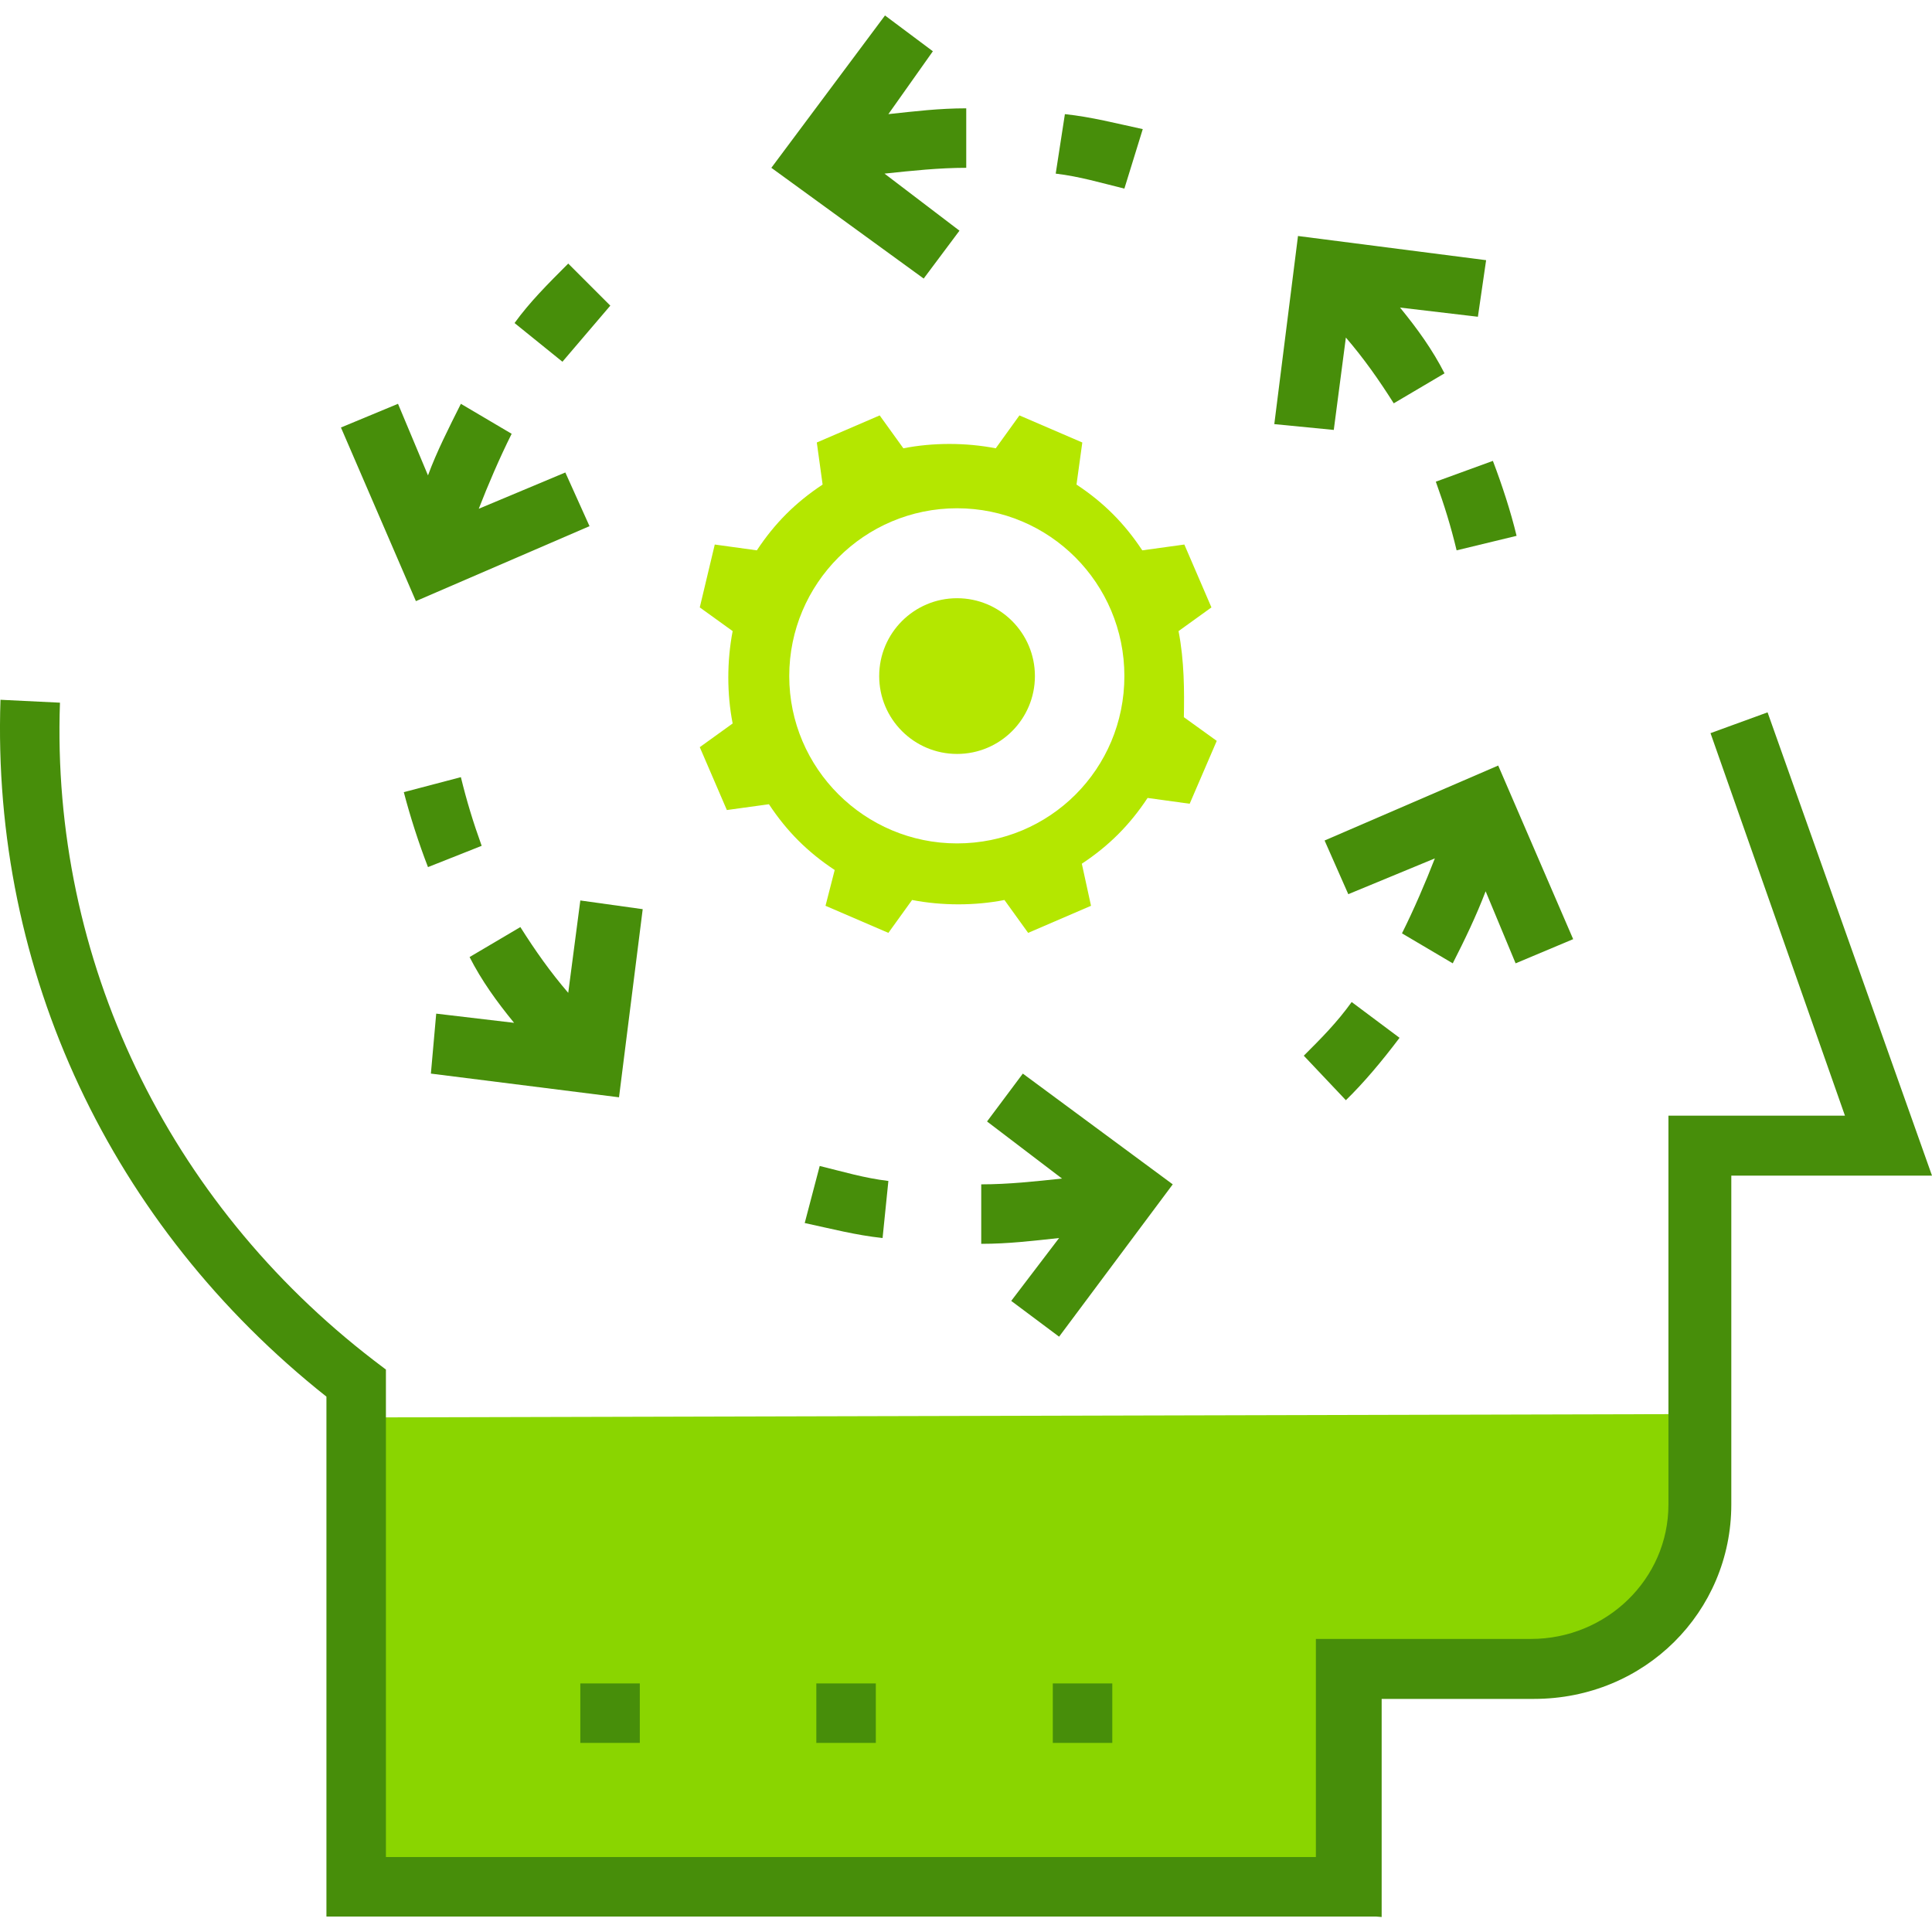
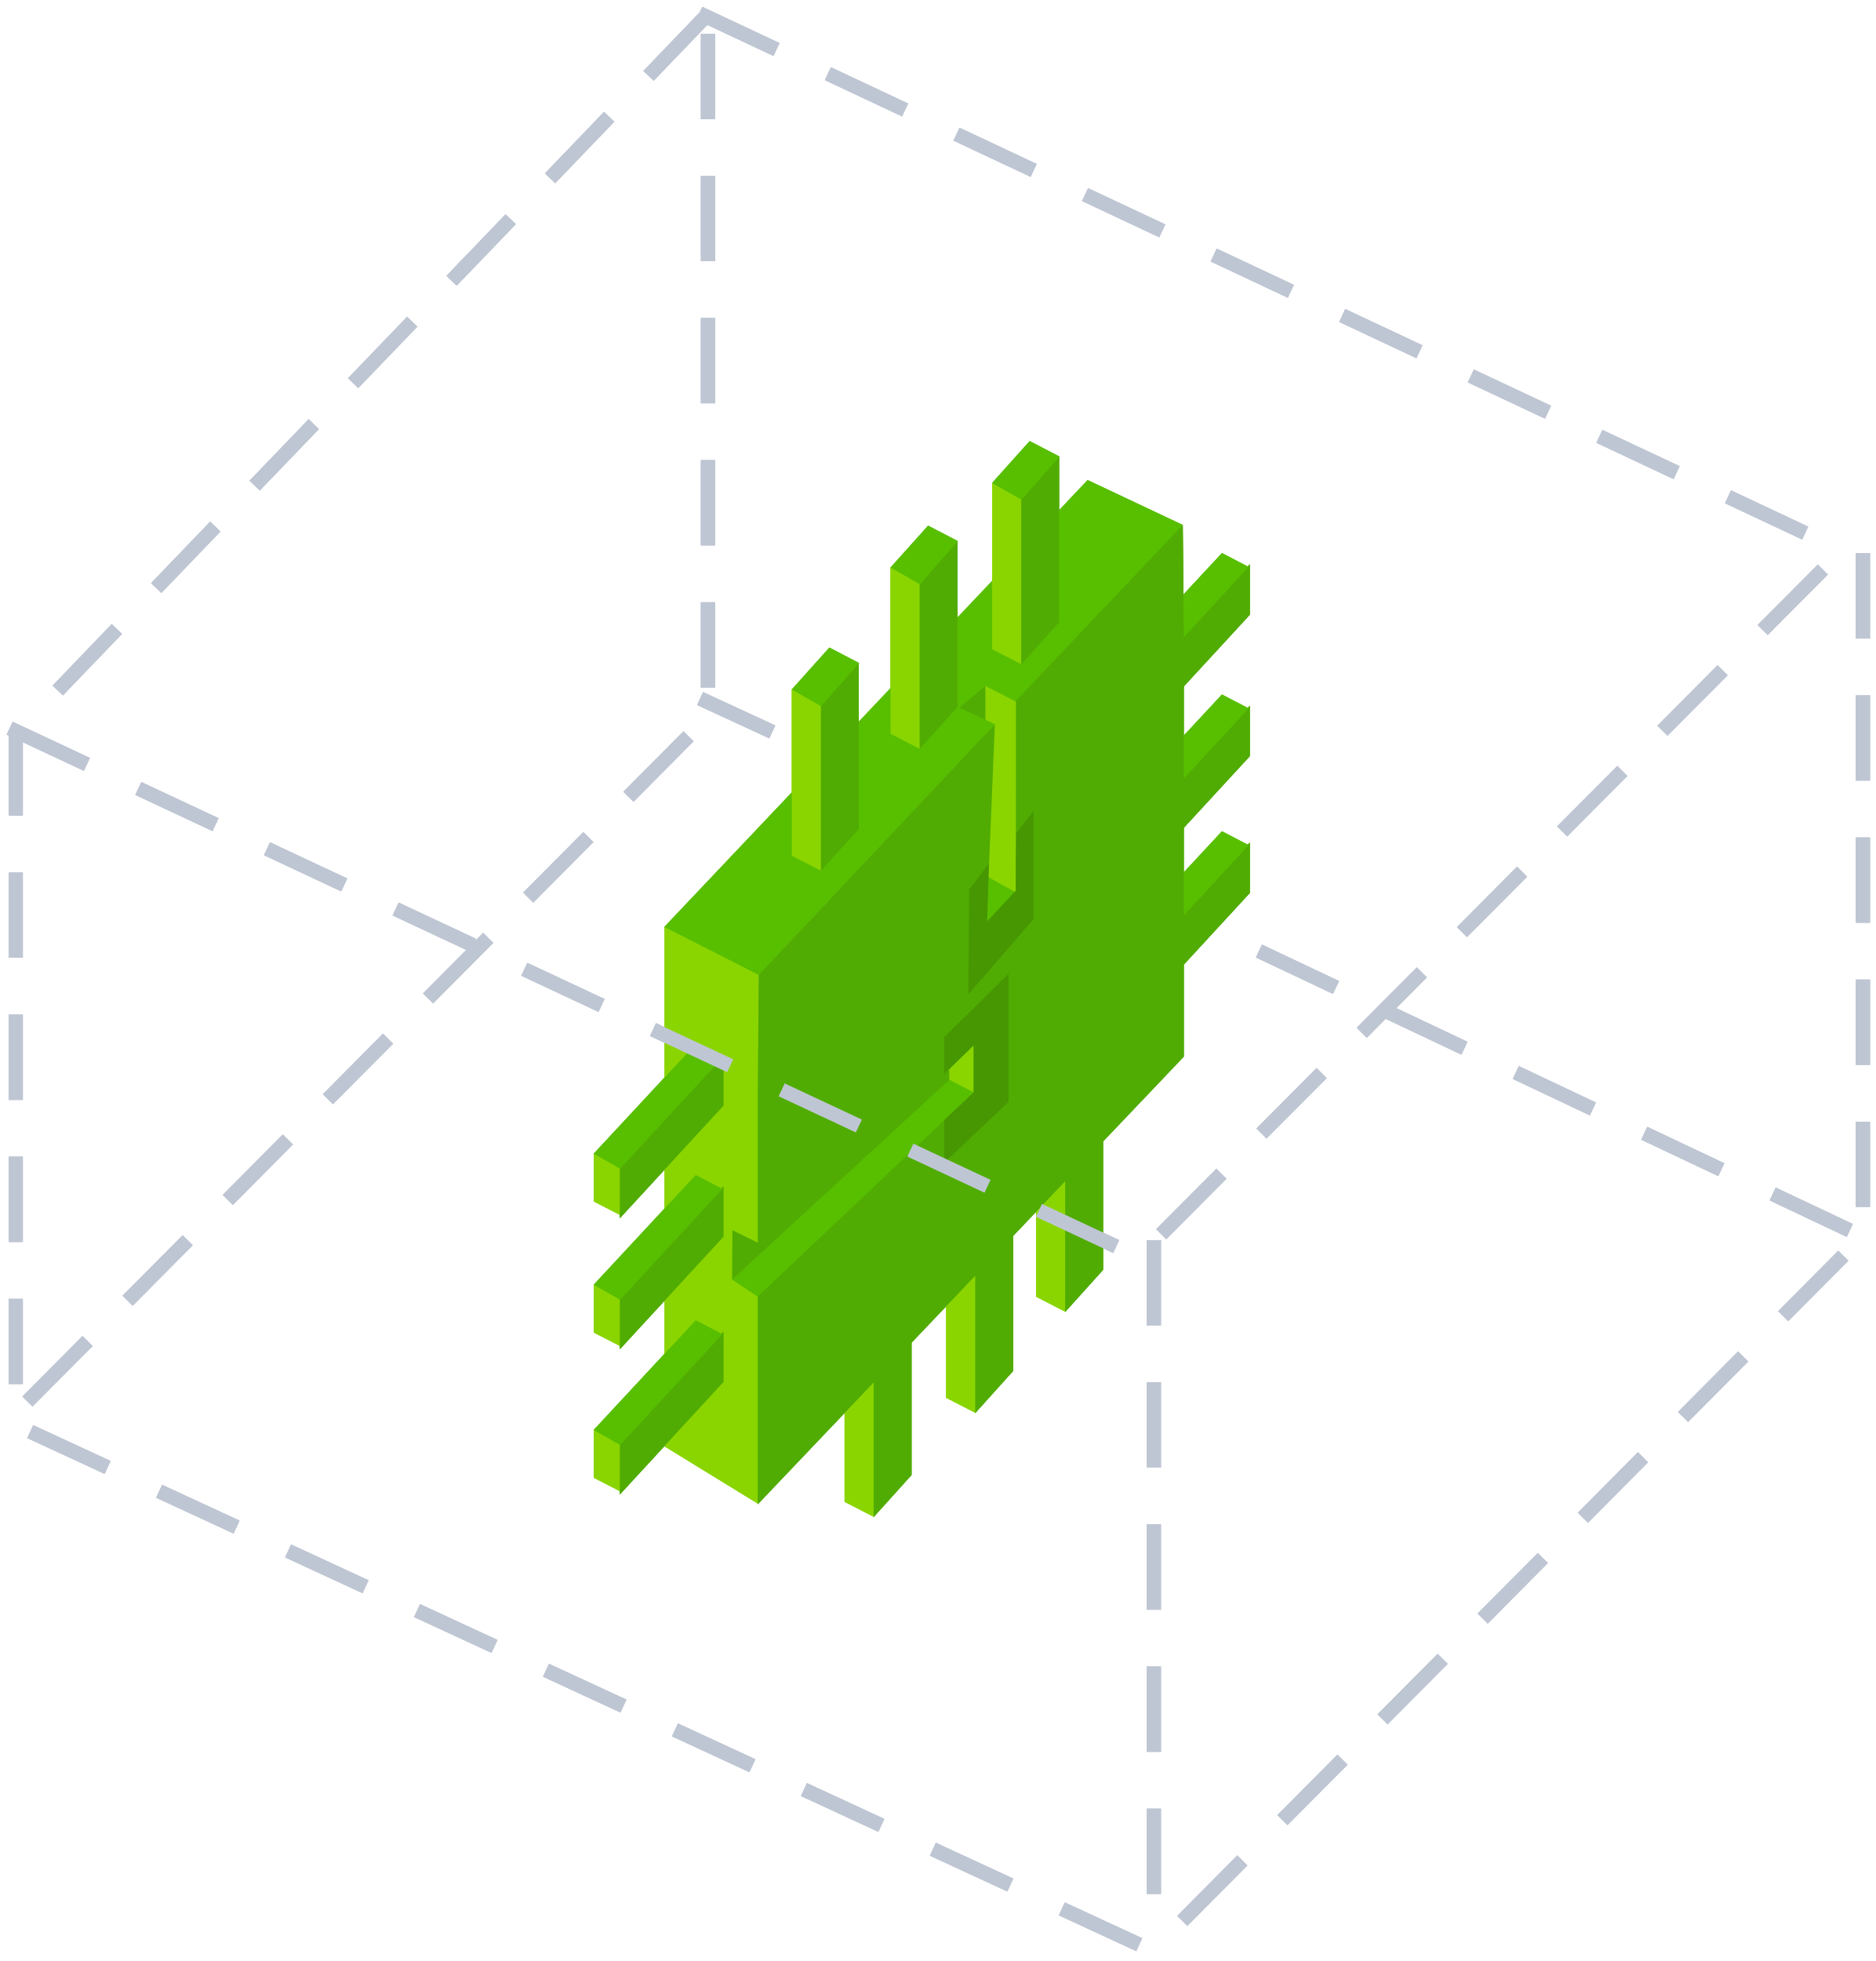
- <svg xmlns="http://www.w3.org/2000/svg" version="1.1" id="Layer_1" x="0px" y="0px" viewBox="0 0 399.5 399.5" style="enable-background:new 0 0 399.5 399.5;" xml:space="preserve">
-   <style type="text/css">
- 	.st0{fill:#8AD500;}
- 	.st1{fill:#478E0A;}
- 	.st2{fill:#B4E700;}
- </style>
-   <path class="st0" d="M73.7,293.1v97h204.6V345h38.3c19.1,0,34.6-14.9,34.6-34v-18.6L73.7,293.1z" />
-   <g>
-     <path class="st1" d="M232.5,39c-4.9-1.2-9.2-2.5-14.2-3.1l1.9-12.3c5.6,0.6,10.5,1.9,16.1,3.1L232.5,39z" />
-     <path class="st1" d="M199.8,34.7V22.4c-5.6,0-10.5,0.6-16.1,1.2l9.2-13L183,3.2l-23.5,31.5l31.5,22.9l7.4-9.9l-15.5-11.8   C188.6,35.3,194.2,34.7,199.8,34.7z" />
-     <path class="st1" d="M182.5,256c-5.6-0.6-10.5-1.9-16.1-3.1l3.1-11.8c4.9,1.2,9.2,2.5,14.2,3.1L182.5,256z" />
-     <path class="st1" d="M211.5,222l-7.4,9.9l15.5,11.8c-5.6,0.6-11.1,1.2-16.7,1.2v12.3c5.6,0,10.5-0.6,16.1-1.2l-9.9,13l9.9,7.4   l23.5-31.5L211.5,222z" />
-     <path class="st1" d="M88.5,179.3c-1.9-4.9-3.7-10.5-5-15.5l11.8-3.1c1.2,4.9,2.5,9.2,4.3,14.2L88.5,179.3z" />
-     <path class="st1" d="M120,186.2l-2.5,19.1c-3.7-4.3-6.8-8.7-9.9-13.6l-10.5,6.2c2.5,4.9,5.6,9.2,9.2,13.6l-16.1-1.9L89.1,222   l38.9,4.9l4.9-38.9L120,186.2z" />
-     <path class="st1" d="M301.2,113.8c-1.2-5-2.5-9.2-4.3-14.2l11.8-4.3c1.9,5,3.7,10.5,4.9,15.5L301.2,113.8z" />
-     <path class="st1" d="M307.3,53.8l-38.9-5l-4.9,38.9l12.3,1.2l2.5-19.1c3.7,4.3,6.8,8.7,9.9,13.6l10.5-6.2   c-2.5-4.9-5.6-9.2-9.2-13.6l16.1,1.9L307.3,53.8z" />
-     <path class="st1" d="M278.3,227.5l-8.7-9.2c3.7-3.7,6.8-6.8,9.9-11.1l9.9,7.4C285.7,219.5,282,223.9,278.3,227.5z" />
-     <path class="st1" d="M325.3,194.2l-15.5-35.9l-35.9,15.5l4.9,11.1l17.9-7.4c-1.9,4.9-4.3,10.5-6.8,15.5l10.5,6.2   c2.5-4.9,4.9-9.9,6.8-14.9l6.2,14.9L325.3,194.2z" />
-     <path class="st1" d="M116.3,74.8l-9.9-8c3.1-4.3,6.8-8,11.1-12.3l8.7,8.7C122.5,67.5,119.4,71.2,116.3,74.8z" />
-     <path class="st1" d="M116.9,97.7L99,105.2c1.9-4.9,4.3-10.5,6.8-15.5l-10.5-6.2c-2.5,5-5,9.9-6.8,14.8l-6.2-14.8l-11.8,4.9   l15.5,35.9l35.9-15.5L116.9,97.7z" />
-     <rect x="120" y="348.1" class="st1" width="12.3" height="12.3" />
-     <rect x="168.8" y="348.1" class="st1" width="12.3" height="12.3" />
-     <rect x="217.7" y="348.1" class="st1" width="12.3" height="12.3" />
-     <path class="st1" d="M284.5,396.3h-217V288.8C23,253.5-1.8,201,0.1,144.7l12.3,0.6c-1.9,53.1,22.2,103.2,64.9,136l2.5,1.9V384   h192.3v-45.1h44.5c15.5,0,28.4-12.3,28.4-27.8v-80.4h36.5l-27.8-79.1l11.8-4.3l34,95.8H358v68c0,22.2-17.9,40.2-40.8,40.2h-31.5   v45.1L284.5,396.3L284.5,396.3z" />
-   </g>
-   <g>
-     <path class="st2" d="M243.7,130.5l6.8-4.9l-5.6-13l-8.7,1.2c-3.7-5.6-8-9.9-13.6-13.6l1.2-8.7l-13-5.6l-4.9,6.8   c-6.2-1.2-13-1.2-19.1,0l-4.9-6.8l-13,5.6l1.2,8.7c-5.6,3.7-9.9,8-13.6,13.6l-8.7-1.2l-3.1,13l6.8,4.9c-1.2,6.2-1.2,13,0,19.1   l-6.8,4.9l5.6,13l8.7-1.2c3.7,5.6,8,9.9,13.6,13.6l-1.9,7.4l13,5.6l4.9-6.8c6.2,1.2,13,1.2,19.1,0l4.9,6.8l13-5.6l-1.9-8.7   c5.6-3.7,9.9-8,13.6-13.6l8.7,1.2l5.6-13l-6.8-4.9C244.9,142.9,244.9,136.7,243.7,130.5z M197.9,174.4c-19.1,0-34.7-15.5-34.7-34.6   s15.5-34.7,34.7-34.7c19.1,0,34.6,15.5,34.6,34.7C232.5,159,217.1,174.4,197.9,174.4z" />
-     <circle class="st2" cx="197.9" cy="139.8" r="16.1" />
+ <svg xmlns="http://www.w3.org/2000/svg" width="132px" height="138px" viewBox="0 0 132 138" version="1.1">
+   <defs />
+   <g id="Page-1" stroke="none" stroke-width="1" fill="none" fill-rule="evenodd">
+     <g id="首页编辑版" transform="translate(-649, -2417)">
+       <g id="Group-68" transform="translate(648, 2416)">
+         <g id="VM" transform="translate(0.239086, 0.727089)">
+           <g id="Group-35" transform="translate(40.47251, 30.55081)">
+             <g id="Group-38" transform="translate(38.01227, 7.363821)">
+               <g id="Group-37" transform="translate(0.027472, 0.895182)">
+                 <polygon id="Path-15" fill="#8AD500" points="1.073 8.105 3.189 9.167 2.929 12.425 1.073 11.471" />
+                 <polygon id="Path-16" fill="#50AC02" points="2.909 9.035 2.909 12.653 10.213 4.726 10.213 1.176" />
+                 <polygon id="Path-17" fill="#58BF00" transform="translate(5.60736, 4.776056) rotate(-9) translate(-5.60736, -4.776056) " points="0.604 7.363 2.272 8.697 10.61 2.113 8.907 0.855" />
+               </g>
+               <g id="Group-37" transform="translate(0.027472, 20.4726)">
+                 <polygon id="Path-15" fill="#8AD500" points="1.073 8.105 3.189 9.167 2.929 12.425 1.073 11.471" />
+                 <polygon id="Path-16" fill="#50AC02" points="2.909 9.035 2.909 12.653 10.213 4.726 10.213 1.176" />
+                 <polygon id="Path-17" fill="#58BF00" transform="translate(5.60736, 4.776056) rotate(-9) translate(-5.60736, -4.776056) " points="0.604 7.363 2.272 8.697 10.61 2.113 8.907 0.855" />
+               </g>
+               <g id="Group-37" transform="translate(0.027472, 10.8474)">
+                 <polygon id="Path-15" fill="#8AD500" points="1.073 8.105 3.189 9.167 2.929 12.425 1.073 11.471" />
+                 <polygon id="Path-16" fill="#50AC02" points="2.909 9.035 2.909 12.653 10.213 4.726 10.213 1.176" />
+                 <polygon id="Path-17" fill="#58BF00" transform="translate(5.60736, 4.776056) rotate(-9) translate(-5.60736, -4.776056) " points="0.604 7.363 2.272 8.697 10.61 2.113 8.907 0.855" />
+               </g>
+             </g>
+             <g id="Group-36" transform="translate(17.85147, 45.95812)">
+               <g id="Group-17" transform="translate(0.820317, 14.43409)">
+                 <polygon id="Path-15" fill="#8AD500" points="1.061 3.308 3.418 4.492 3.128 16.077 1.061 15.015" />
+                 <polygon id="Path-16" fill="#50AC02" points="3.106 4.345 3.106 16.088 5.773 13.129 5.773 1.462" />
+                 <polygon id="Path-17" fill="#58BF00" transform="translate(3.433737, 2.428972) rotate(-9) translate(-3.433737, -2.428972) " points="0.948 2.935 2.807 4.422 5.919 1.838 4.022 0.436" />
+               </g>
+               <g id="Group-17" transform="translate(7.970715, 7.114801)">
+                 <polygon id="Path-15" fill="#8AD500" points="1.061 3.308 3.418 4.492 3.128 16.077 1.061 15.015" />
+                 <polygon id="Path-16" fill="#50AC02" points="3.106 4.345 3.106 16.088 5.773 13.129 5.773 1.462" />
+                 <polygon id="Path-17" fill="#58BF00" transform="translate(3.433737, 2.428972) rotate(-9) translate(-3.433737, -2.428972) " points="0.948 2.935 2.807 4.422 5.919 1.838 4.022 0.436" />
+               </g>
+               <g id="Group-17" transform="translate(14.3008, 0)">
+                 <polygon id="Path-15" fill="#8AD500" points="1.061 3.308 3.418 4.492 3.128 16.077 1.061 15.015" />
+                 <polygon id="Path-16" fill="#50AC02" points="3.106 4.345 3.106 16.088 5.773 13.129 5.773 1.462" />
+                 <polygon id="Path-17" fill="#58BF00" transform="translate(3.433737, 2.428972) rotate(-9) translate(-3.433737, -2.428972) " points="0.948 2.935 2.807 4.422 5.919 1.838 4.022 0.436" />
+               </g>
+             </g>
+             <g id="Group-39" transform="translate(2.356412, 1.730139)">
+               <g id="Group-24" transform="translate(0.067727, 0.811323)">
+                 <polygon id="Path-17" fill="#58BF00" transform="translate(25.07181, 29.31982) rotate(-9) translate(-25.07181, -29.31982) " points="20.866 28.047 26.895 32.415 29.277 30.61 23.417 26.225" />
+                 <polygon id="Path-15" fill="#8AD500" points="4.639 32.366 11.253 35.778 11.246 54.658 9.425 53.774 9.425 57.252 11.238 58.206 11.238 73.013 4.639 68.963" />
+                 <polygon id="Path-15" fill="#8AD500" points="27.197 15.419 29.388 16.566 29.373 29.982 27.197 28.779" />
+                 <polygon id="Path-57" fill="#50AC02" points="27.217 15.429 27.217 17.902 25.361 16.985" />
+                 <polygon id="Path-17" fill="#58BF00" transform="translate(22.88334, 18.36803) rotate(-9) translate(-22.88334, -18.36803) " points="2.649 29.384 8.678 33.751 27.866 18.932 25.565 17.392 27.619 16.166 29.576 17.59 43.117 7.154 36.996 2.985" />
+                 <polygon id="Path-17" fill="#58BF00" transform="translate(18.03917, 50.7792) rotate(-9) translate(-18.03917, -50.7792) " points="8.485 55.793 10.139 57.32 27.593 45.438 25.683 44.238" />
+                 <polygon id="Path-16" fill="#50AC02" points="11.276 35.78 11.197 43.582 11.197 54.779 24.682 43.168 26.413 44.036 11.197 58.421 11.197 73.036 41.182 41.539 41.182 21.397 41.182 11.897 41.111 4.125 29.372 16.495 29.372 29.861 27.31 32.048 27.883 18.16" />
+                 <polygon id="Path-16" fill="#469701" points="26.08 29.775 26.02 37.164 30.61 31.858 30.61 24.245 29.389 25.812 29.351 29.876 27.342 32.023 27.466 27.946" />
+                 <polygon id="Path-7" fill="#8AD500" points="26.388 40.75 24.581 42.524 24.581 43.117 26.388 44.048" />
+               </g>
+               <polygon id="Path-58" fill="#50AC02" points="9.482 54.573 9.459 58.039 24.744 43.985 24.744 43.244 11.274 55.449" />
+             </g>
+             <g id="Group-40" transform="translate(14.79705, 0.351049)">
+               <g id="Group-17" transform="translate(0.161712, 14.57646)">
+                 <polygon id="Path-15" fill="#8AD500" points="1.061 3.308 3.418 4.492 3.128 16.077 1.061 15.015" />
+                 <polygon id="Path-16" fill="#50AC02" points="3.106 4.345 3.106 16.088 5.773 13.129 5.773 1.462" />
+                 <polygon id="Path-17" fill="#58BF00" transform="translate(3.433737, 2.428972) rotate(-9) translate(-3.433737, -2.428972) " points="0.948 2.935 2.807 4.422 5.919 1.838 4.022 0.436" />
+               </g>
+               <g id="Group-17" transform="translate(7.110716, 5.995982)">
+                 <polygon id="Path-15" fill="#8AD500" points="1.061 3.308 3.418 4.492 3.128 16.077 1.061 15.015" />
+                 <polygon id="Path-16" fill="#50AC02" points="3.106 4.345 3.106 16.088 5.773 13.129 5.773 1.462" />
+                 <polygon id="Path-17" fill="#58BF00" transform="translate(3.433737, 2.428972) rotate(-9) translate(-3.433737, -2.428972) " points="0.948 2.935 2.807 4.422 5.919 1.838 4.022 0.436" />
+               </g>
+               <g id="Group-17" transform="translate(14.26111, 0.044117)">
+                 <polygon id="Path-15" fill="#8AD500" points="1.061 3.308 3.418 4.492 3.128 16.077 1.061 15.015" />
+                 <polygon id="Path-16" fill="#50AC02" points="3.106 4.345 3.106 16.088 5.773 13.129 5.773 1.462" />
+                 <polygon id="Path-17" fill="#58BF00" transform="translate(3.433737, 2.428972) rotate(-9) translate(-3.433737, -2.428972) " points="0.948 2.935 2.807 4.422 5.919 1.838 4.022 0.436" />
+               </g>
+             </g>
+             <g id="Group-17" transform="translate(0.035029, 42.25343)">
+               <g id="Group-37" transform="translate(0.969781, 0.545233)">
+                 <polygon id="Path-15" fill="#8AD500" points="1.073 8.105 3.189 9.167 2.929 12.425 1.073 11.471" />
+                 <polygon id="Path-16" fill="#50AC02" points="2.909 9.035 2.909 12.653 10.213 4.726 10.213 1.176" />
+                 <polygon id="Path-17" fill="#58BF00" transform="translate(5.60736, 4.776056) rotate(-9) translate(-5.60736, -4.776056) " points="0.604 7.363 2.272 8.697 10.61 2.113 8.907 0.855" />
+               </g>
+               <g id="Group-37" transform="translate(0.969781, 19.98686)">
+                 <polygon id="Path-15" fill="#8AD500" points="1.073 8.105 3.189 9.167 2.929 12.425 1.073 11.471" />
+                 <polygon id="Path-16" fill="#50AC02" points="2.909 9.035 2.909 12.653 10.213 4.726 10.213 1.176" />
+                 <polygon id="Path-17" fill="#58BF00" transform="translate(5.60736, 4.776056) rotate(-9) translate(-5.60736, -4.776056) " points="0.604 7.363 2.272 8.697 10.61 2.113 8.907 0.855" />
+               </g>
+               <g id="Group-37" transform="translate(0.969781, 9.766271)">
+                 <polygon id="Path-15" fill="#8AD500" points="1.073 8.105 3.189 9.167 2.929 12.425 1.073 11.471" />
+                 <polygon id="Path-16" fill="#50AC02" points="2.909 9.035 2.909 12.653 10.213 4.726 10.213 1.176" />
+                 <polygon id="Path-17" fill="#58BF00" transform="translate(5.60736, 4.776056) rotate(-9) translate(-5.60736, -4.776056) " points="0.604 7.363 2.272 8.697 10.61 2.113 8.907 0.855" />
+               </g>
+             </g>
+             <polygon id="Path-59" fill="#469701" points="26.747 45.276 28.824 43.273 28.824 46.588 26.747 48.544 26.747 51.543 31.277 47.26 31.277 38.244 26.747 42.706" />
+           </g>
+           <g id="waikuang" transform="translate(0.47251, 0.550813)" stroke="#BFC6D3" stroke-dasharray="5" stroke-linecap="square">
+             <path d="M49.962,0.868 L131.404,39.146 L131.404,86.701 L81.406,137.006 L1.395,99.997 L1.395,51.391 L49.962,0.868 Z" id="Line-27" />
+             <path d="M130.028,86.098 L88.97,66.683 M54.189,51.019 L50.017,49.089" id="Line-27" />
+             <path d="M50.118,2.604 L50.118,50.159 L0.12,100.464" id="Line-27" />
+             <path d="M1.421,51.18 L80.421,88.18 L130.569,37.811" id="Line" />
+             <path d="M81.5,87.5 L81.5,136.5" id="Line-2" />
+           </g>
+         </g>
+         <g id="VM" transform="translate(0.239086, 0.727089)">
+           <g id="Group-35" transform="translate(40.47251, 30.55081)">
+             <g id="Group-38" transform="translate(38.01227, 7.363821)">
+               <g id="Group-37" transform="translate(0.027472, 0.895182)">
+                 <polygon id="Path-15" fill="#8AD500" points="1.073 8.105 3.189 9.167 2.929 12.425 1.073 11.471" />
+                 <polygon id="Path-16" fill="#50AC02" points="2.909 9.035 2.909 12.653 10.213 4.726 10.213 1.176" />
+                 <polygon id="Path-17" fill="#58BF00" transform="translate(5.60736, 4.776056) rotate(-9) translate(-5.60736, -4.776056) " points="0.604 7.363 2.272 8.697 10.61 2.113 8.907 0.855" />
+               </g>
+               <g id="Group-37" transform="translate(0.027472, 20.4726)">
+                 <polygon id="Path-15" fill="#8AD500" points="1.073 8.105 3.189 9.167 2.929 12.425 1.073 11.471" />
+                 <polygon id="Path-16" fill="#50AC02" points="2.909 9.035 2.909 12.653 10.213 4.726 10.213 1.176" />
+                 <polygon id="Path-17" fill="#58BF00" transform="translate(5.60736, 4.776056) rotate(-9) translate(-5.60736, -4.776056) " points="0.604 7.363 2.272 8.697 10.61 2.113 8.907 0.855" />
+               </g>
+               <g id="Group-37" transform="translate(0.027472, 10.8474)">
+                 <polygon id="Path-15" fill="#8AD500" points="1.073 8.105 3.189 9.167 2.929 12.425 1.073 11.471" />
+                 <polygon id="Path-16" fill="#50AC02" points="2.909 9.035 2.909 12.653 10.213 4.726 10.213 1.176" />
+                 <polygon id="Path-17" fill="#58BF00" transform="translate(5.60736, 4.776056) rotate(-9) translate(-5.60736, -4.776056) " points="0.604 7.363 2.272 8.697 10.61 2.113 8.907 0.855" />
+               </g>
+             </g>
+             <g id="Group-36" transform="translate(17.85147, 45.95812)">
+               <g id="Group-17" transform="translate(0.820317, 14.43409)">
+                 <polygon id="Path-15" fill="#8AD500" points="1.061 3.308 3.418 4.492 3.128 16.077 1.061 15.015" />
+                 <polygon id="Path-16" fill="#50AC02" points="3.106 4.345 3.106 16.088 5.773 13.129 5.773 1.462" />
+                 <polygon id="Path-17" fill="#58BF00" transform="translate(3.433737, 2.428972) rotate(-9) translate(-3.433737, -2.428972) " points="0.948 2.935 2.807 4.422 5.919 1.838 4.022 0.436" />
+               </g>
+               <g id="Group-17" transform="translate(7.970715, 7.114801)">
+                 <polygon id="Path-15" fill="#8AD500" points="1.061 3.308 3.418 4.492 3.128 16.077 1.061 15.015" />
+                 <polygon id="Path-16" fill="#50AC02" points="3.106 4.345 3.106 16.088 5.773 13.129 5.773 1.462" />
+                 <polygon id="Path-17" fill="#58BF00" transform="translate(3.433737, 2.428972) rotate(-9) translate(-3.433737, -2.428972) " points="0.948 2.935 2.807 4.422 5.919 1.838 4.022 0.436" />
+               </g>
+               <g id="Group-17" transform="translate(14.3008, 0)">
+                 <polygon id="Path-15" fill="#8AD500" points="1.061 3.308 3.418 4.492 3.128 16.077 1.061 15.015" />
+                 <polygon id="Path-16" fill="#50AC02" points="3.106 4.345 3.106 16.088 5.773 13.129 5.773 1.462" />
+                 <polygon id="Path-17" fill="#58BF00" transform="translate(3.433737, 2.428972) rotate(-9) translate(-3.433737, -2.428972) " points="0.948 2.935 2.807 4.422 5.919 1.838 4.022 0.436" />
+               </g>
+             </g>
+             <g id="Group-39" transform="translate(2.356412, 1.730139)">
+               <g id="Group-24" transform="translate(0.067727, 0.811323)">
+                 <polygon id="Path-17" fill="#58BF00" transform="translate(25.07181, 29.31982) rotate(-9) translate(-25.07181, -29.31982) " points="20.866 28.047 26.895 32.415 29.277 30.61 23.417 26.225" />
+                 <polygon id="Path-15" fill="#8AD500" points="4.639 32.366 11.253 35.778 11.246 54.658 9.425 53.774 9.425 57.252 11.238 58.206 11.238 73.013 4.639 68.963" />
+                 <polygon id="Path-15" fill="#8AD500" points="27.197 15.419 29.388 16.566 29.373 29.982 27.197 28.779" />
+                 <polygon id="Path-57" fill="#50AC02" points="27.217 15.429 27.217 17.902 25.361 16.985" />
+                 <polygon id="Path-17" fill="#58BF00" transform="translate(22.88334, 18.36803) rotate(-9) translate(-22.88334, -18.36803) " points="2.649 29.384 8.678 33.751 27.866 18.932 25.565 17.392 27.619 16.166 29.576 17.59 43.117 7.154 36.996 2.985" />
+                 <polygon id="Path-17" fill="#58BF00" transform="translate(18.03917, 50.7792) rotate(-9) translate(-18.03917, -50.7792) " points="8.485 55.793 10.139 57.32 27.593 45.438 25.683 44.238" />
+                 <polygon id="Path-16" fill="#50AC02" points="11.276 35.78 11.197 43.582 11.197 54.779 24.682 43.168 26.413 44.036 11.197 58.421 11.197 73.036 41.182 41.539 41.182 21.397 41.182 11.897 41.111 4.125 29.372 16.495 29.372 29.861 27.31 32.048 27.883 18.16" />
+                 <polygon id="Path-16" fill="#469701" points="26.08 29.775 26.02 37.164 30.61 31.858 30.61 24.245 29.389 25.812 29.351 29.876 27.342 32.023 27.466 27.946" />
+                 <polygon id="Path-7" fill="#8AD500" points="26.388 40.75 24.581 42.524 24.581 43.117 26.388 44.048" />
+               </g>
+               <polygon id="Path-58" fill="#50AC02" points="9.482 54.573 9.459 58.039 24.744 43.985 24.744 43.244 11.274 55.449" />
+             </g>
+             <g id="Group-40" transform="translate(14.79705, 0.351049)">
+               <g id="Group-17" transform="translate(0.161712, 14.57646)">
+                 <polygon id="Path-15" fill="#8AD500" points="1.061 3.308 3.418 4.492 3.128 16.077 1.061 15.015" />
+                 <polygon id="Path-16" fill="#50AC02" points="3.106 4.345 3.106 16.088 5.773 13.129 5.773 1.462" />
+                 <polygon id="Path-17" fill="#58BF00" transform="translate(3.433737, 2.428972) rotate(-9) translate(-3.433737, -2.428972) " points="0.948 2.935 2.807 4.422 5.919 1.838 4.022 0.436" />
+               </g>
+               <g id="Group-17" transform="translate(7.110716, 5.995982)">
+                 <polygon id="Path-15" fill="#8AD500" points="1.061 3.308 3.418 4.492 3.128 16.077 1.061 15.015" />
+                 <polygon id="Path-16" fill="#50AC02" points="3.106 4.345 3.106 16.088 5.773 13.129 5.773 1.462" />
+                 <polygon id="Path-17" fill="#58BF00" transform="translate(3.433737, 2.428972) rotate(-9) translate(-3.433737, -2.428972) " points="0.948 2.935 2.807 4.422 5.919 1.838 4.022 0.436" />
+               </g>
+               <g id="Group-17" transform="translate(14.26111, 0.044117)">
+                 <polygon id="Path-15" fill="#8AD500" points="1.061 3.308 3.418 4.492 3.128 16.077 1.061 15.015" />
+                 <polygon id="Path-16" fill="#50AC02" points="3.106 4.345 3.106 16.088 5.773 13.129 5.773 1.462" />
+                 <polygon id="Path-17" fill="#58BF00" transform="translate(3.433737, 2.428972) rotate(-9) translate(-3.433737, -2.428972) " points="0.948 2.935 2.807 4.422 5.919 1.838 4.022 0.436" />
+               </g>
+             </g>
+             <g id="Group-17" transform="translate(0.035029, 42.25343)">
+               <g id="Group-37" transform="translate(0.969781, 0.545233)">
+                 <polygon id="Path-15" fill="#8AD500" points="1.073 8.105 3.189 9.167 2.929 12.425 1.073 11.471" />
+                 <polygon id="Path-16" fill="#50AC02" points="2.909 9.035 2.909 12.653 10.213 4.726 10.213 1.176" />
+                 <polygon id="Path-17" fill="#58BF00" transform="translate(5.60736, 4.776056) rotate(-9) translate(-5.60736, -4.776056) " points="0.604 7.363 2.272 8.697 10.61 2.113 8.907 0.855" />
+               </g>
+               <g id="Group-37" transform="translate(0.969781, 19.98686)">
+                 <polygon id="Path-15" fill="#8AD500" points="1.073 8.105 3.189 9.167 2.929 12.425 1.073 11.471" />
+                 <polygon id="Path-16" fill="#50AC02" points="2.909 9.035 2.909 12.653 10.213 4.726 10.213 1.176" />
+                 <polygon id="Path-17" fill="#58BF00" transform="translate(5.60736, 4.776056) rotate(-9) translate(-5.60736, -4.776056) " points="0.604 7.363 2.272 8.697 10.61 2.113 8.907 0.855" />
+               </g>
+               <g id="Group-37" transform="translate(0.969781, 9.766271)">
+                 <polygon id="Path-15" fill="#8AD500" points="1.073 8.105 3.189 9.167 2.929 12.425 1.073 11.471" />
+                 <polygon id="Path-16" fill="#50AC02" points="2.909 9.035 2.909 12.653 10.213 4.726 10.213 1.176" />
+                 <polygon id="Path-17" fill="#58BF00" transform="translate(5.60736, 4.776056) rotate(-9) translate(-5.60736, -4.776056) " points="0.604 7.363 2.272 8.697 10.61 2.113 8.907 0.855" />
+               </g>
+             </g>
+             <polygon id="Path-59" fill="#469701" points="26.747 45.276 28.824 43.273 28.824 46.588 26.747 48.544 26.747 51.543 31.277 47.26 31.277 38.244 26.747 42.706" />
+           </g>
+           <g id="waikuang" transform="translate(0.47251, 0.550813)" stroke="#BFC6D3" stroke-dasharray="5" stroke-linecap="square">
+             <path d="M49.962,0.868 L131.404,39.146 L131.404,86.701 L81.406,137.006 L1.395,99.997 L1.395,51.391 L49.962,0.868 Z" id="Line-27" />
+             <path d="M130.028,86.098 L88.97,66.683 M54.189,51.019 L50.017,49.089" id="Line-27" />
+             <path d="M50.118,2.604 L50.118,50.159 L0.12,100.464" id="Line-27" />
+             <path d="M1.421,51.18 L80.421,88.18 L130.569,37.811" id="Line" />
+             <path d="M81.5,87.5 L81.5,136.5" id="Line-2" />
+           </g>
+         </g>
+         <g id="VM" transform="translate(0.239086, 0.727089)">
+           <g id="Group-35" transform="translate(40.47251, 30.55081)">
+             <g id="Group-38" transform="translate(38.01227, 7.363821)">
+               <g id="Group-37" transform="translate(0.027472, 0.895182)">
+                 <polygon id="Path-15" fill="#8AD500" points="1.073 8.105 3.189 9.167 2.929 12.425 1.073 11.471" />
+                 <polygon id="Path-16" fill="#50AC02" points="2.909 9.035 2.909 12.653 10.213 4.726 10.213 1.176" />
+                 <polygon id="Path-17" fill="#58BF00" transform="translate(5.60736, 4.776056) rotate(-9) translate(-5.60736, -4.776056) " points="0.604 7.363 2.272 8.697 10.61 2.113 8.907 0.855" />
+               </g>
+               <g id="Group-37" transform="translate(0.027472, 20.4726)">
+                 <polygon id="Path-15" fill="#8AD500" points="1.073 8.105 3.189 9.167 2.929 12.425 1.073 11.471" />
+                 <polygon id="Path-16" fill="#50AC02" points="2.909 9.035 2.909 12.653 10.213 4.726 10.213 1.176" />
+                 <polygon id="Path-17" fill="#58BF00" transform="translate(5.60736, 4.776056) rotate(-9) translate(-5.60736, -4.776056) " points="0.604 7.363 2.272 8.697 10.61 2.113 8.907 0.855" />
+               </g>
+               <g id="Group-37" transform="translate(0.027472, 10.8474)">
+                 <polygon id="Path-15" fill="#8AD500" points="1.073 8.105 3.189 9.167 2.929 12.425 1.073 11.471" />
+                 <polygon id="Path-16" fill="#50AC02" points="2.909 9.035 2.909 12.653 10.213 4.726 10.213 1.176" />
+                 <polygon id="Path-17" fill="#58BF00" transform="translate(5.60736, 4.776056) rotate(-9) translate(-5.60736, -4.776056) " points="0.604 7.363 2.272 8.697 10.61 2.113 8.907 0.855" />
+               </g>
+             </g>
+             <g id="Group-36" transform="translate(17.85147, 45.95812)">
+               <g id="Group-17" transform="translate(0.820317, 14.43409)">
+                 <polygon id="Path-15" fill="#8AD500" points="1.061 3.308 3.418 4.492 3.128 16.077 1.061 15.015" />
+                 <polygon id="Path-16" fill="#50AC02" points="3.106 4.345 3.106 16.088 5.773 13.129 5.773 1.462" />
+                 <polygon id="Path-17" fill="#58BF00" transform="translate(3.433737, 2.428972) rotate(-9) translate(-3.433737, -2.428972) " points="0.948 2.935 2.807 4.422 5.919 1.838 4.022 0.436" />
+               </g>
+               <g id="Group-17" transform="translate(7.970715, 7.114801)">
+                 <polygon id="Path-15" fill="#8AD500" points="1.061 3.308 3.418 4.492 3.128 16.077 1.061 15.015" />
+                 <polygon id="Path-16" fill="#50AC02" points="3.106 4.345 3.106 16.088 5.773 13.129 5.773 1.462" />
+                 <polygon id="Path-17" fill="#58BF00" transform="translate(3.433737, 2.428972) rotate(-9) translate(-3.433737, -2.428972) " points="0.948 2.935 2.807 4.422 5.919 1.838 4.022 0.436" />
+               </g>
+               <g id="Group-17" transform="translate(14.3008, 0)">
+                 <polygon id="Path-15" fill="#8AD500" points="1.061 3.308 3.418 4.492 3.128 16.077 1.061 15.015" />
+                 <polygon id="Path-16" fill="#50AC02" points="3.106 4.345 3.106 16.088 5.773 13.129 5.773 1.462" />
+                 <polygon id="Path-17" fill="#58BF00" transform="translate(3.433737, 2.428972) rotate(-9) translate(-3.433737, -2.428972) " points="0.948 2.935 2.807 4.422 5.919 1.838 4.022 0.436" />
+               </g>
+             </g>
+             <g id="Group-39" transform="translate(2.356412, 1.730139)">
+               <g id="Group-24" transform="translate(0.067727, 0.811323)">
+                 <polygon id="Path-17" fill="#58BF00" transform="translate(25.07181, 29.31982) rotate(-9) translate(-25.07181, -29.31982) " points="20.866 28.047 26.895 32.415 29.277 30.61 23.417 26.225" />
+                 <polygon id="Path-15" fill="#8AD500" points="4.639 32.366 11.253 35.778 11.246 54.658 9.425 53.774 9.425 57.252 11.238 58.206 11.238 73.013 4.639 68.963" />
+                 <polygon id="Path-15" fill="#8AD500" points="27.197 15.419 29.388 16.566 29.373 29.982 27.197 28.779" />
+                 <polygon id="Path-57" fill="#50AC02" points="27.217 15.429 27.217 17.902 25.361 16.985" />
+                 <polygon id="Path-17" fill="#58BF00" transform="translate(22.88334, 18.36803) rotate(-9) translate(-22.88334, -18.36803) " points="2.649 29.384 8.678 33.751 27.866 18.932 25.565 17.392 27.619 16.166 29.576 17.59 43.117 7.154 36.996 2.985" />
+                 <polygon id="Path-17" fill="#58BF00" transform="translate(18.03917, 50.7792) rotate(-9) translate(-18.03917, -50.7792) " points="8.485 55.793 10.139 57.32 27.593 45.438 25.683 44.238" />
+                 <polygon id="Path-16" fill="#50AC02" points="11.276 35.78 11.197 43.582 11.197 54.779 24.682 43.168 26.413 44.036 11.197 58.421 11.197 73.036 41.182 41.539 41.182 21.397 41.182 11.897 41.111 4.125 29.372 16.495 29.372 29.861 27.31 32.048 27.883 18.16" />
+                 <polygon id="Path-16" fill="#469701" points="26.08 29.775 26.02 37.164 30.61 31.858 30.61 24.245 29.389 25.812 29.351 29.876 27.342 32.023 27.466 27.946" />
+                 <polygon id="Path-7" fill="#8AD500" points="26.388 40.75 24.581 42.524 24.581 43.117 26.388 44.048" />
+               </g>
+               <polygon id="Path-58" fill="#50AC02" points="9.482 54.573 9.459 58.039 24.744 43.985 24.744 43.244 11.274 55.449" />
+             </g>
+             <g id="Group-40" transform="translate(14.79705, 0.351049)">
+               <g id="Group-17" transform="translate(0.161712, 14.57646)">
+                 <polygon id="Path-15" fill="#8AD500" points="1.061 3.308 3.418 4.492 3.128 16.077 1.061 15.015" />
+                 <polygon id="Path-16" fill="#50AC02" points="3.106 4.345 3.106 16.088 5.773 13.129 5.773 1.462" />
+                 <polygon id="Path-17" fill="#58BF00" transform="translate(3.433737, 2.428972) rotate(-9) translate(-3.433737, -2.428972) " points="0.948 2.935 2.807 4.422 5.919 1.838 4.022 0.436" />
+               </g>
+               <g id="Group-17" transform="translate(7.110716, 5.995982)">
+                 <polygon id="Path-15" fill="#8AD500" points="1.061 3.308 3.418 4.492 3.128 16.077 1.061 15.015" />
+                 <polygon id="Path-16" fill="#50AC02" points="3.106 4.345 3.106 16.088 5.773 13.129 5.773 1.462" />
+                 <polygon id="Path-17" fill="#58BF00" transform="translate(3.433737, 2.428972) rotate(-9) translate(-3.433737, -2.428972) " points="0.948 2.935 2.807 4.422 5.919 1.838 4.022 0.436" />
+               </g>
+               <g id="Group-17" transform="translate(14.26111, 0.044117)">
+                 <polygon id="Path-15" fill="#8AD500" points="1.061 3.308 3.418 4.492 3.128 16.077 1.061 15.015" />
+                 <polygon id="Path-16" fill="#50AC02" points="3.106 4.345 3.106 16.088 5.773 13.129 5.773 1.462" />
+                 <polygon id="Path-17" fill="#58BF00" transform="translate(3.433737, 2.428972) rotate(-9) translate(-3.433737, -2.428972) " points="0.948 2.935 2.807 4.422 5.919 1.838 4.022 0.436" />
+               </g>
+             </g>
+             <g id="Group-17" transform="translate(0.035029, 42.25343)">
+               <g id="Group-37" transform="translate(0.969781, 0.545233)">
+                 <polygon id="Path-15" fill="#8AD500" points="1.073 8.105 3.189 9.167 2.929 12.425 1.073 11.471" />
+                 <polygon id="Path-16" fill="#50AC02" points="2.909 9.035 2.909 12.653 10.213 4.726 10.213 1.176" />
+                 <polygon id="Path-17" fill="#58BF00" transform="translate(5.60736, 4.776056) rotate(-9) translate(-5.60736, -4.776056) " points="0.604 7.363 2.272 8.697 10.61 2.113 8.907 0.855" />
+               </g>
+               <g id="Group-37" transform="translate(0.969781, 19.98686)">
+                 <polygon id="Path-15" fill="#8AD500" points="1.073 8.105 3.189 9.167 2.929 12.425 1.073 11.471" />
+                 <polygon id="Path-16" fill="#50AC02" points="2.909 9.035 2.909 12.653 10.213 4.726 10.213 1.176" />
+                 <polygon id="Path-17" fill="#58BF00" transform="translate(5.60736, 4.776056) rotate(-9) translate(-5.60736, -4.776056) " points="0.604 7.363 2.272 8.697 10.61 2.113 8.907 0.855" />
+               </g>
+               <g id="Group-37" transform="translate(0.969781, 9.766271)">
+                 <polygon id="Path-15" fill="#8AD500" points="1.073 8.105 3.189 9.167 2.929 12.425 1.073 11.471" />
+                 <polygon id="Path-16" fill="#50AC02" points="2.909 9.035 2.909 12.653 10.213 4.726 10.213 1.176" />
+                 <polygon id="Path-17" fill="#58BF00" transform="translate(5.60736, 4.776056) rotate(-9) translate(-5.60736, -4.776056) " points="0.604 7.363 2.272 8.697 10.61 2.113 8.907 0.855" />
+               </g>
+             </g>
+             <polygon id="Path-59" fill="#469701" points="26.747 45.276 28.824 43.273 28.824 46.588 26.747 48.544 26.747 51.543 31.277 47.26 31.277 38.244 26.747 42.706" />
+           </g>
+           <g id="waikuang" transform="translate(0.47251, 0.550813)" stroke="#BFC6D3" stroke-dasharray="5" stroke-linecap="square">
+             <path d="M49.962,0.868 L131.404,39.146 L131.404,86.701 L81.406,137.006 L1.395,99.997 L1.395,51.391 L49.962,0.868 Z" id="Line-27" />
+             <path d="M130.028,86.098 L88.97,66.683 M54.189,51.019 L50.017,49.089" id="Line-27" />
+             <path d="M50.118,2.604 L50.118,50.159 L0.12,100.464" id="Line-27" />
+             <path d="M1.421,51.18 L80.421,88.18 L130.569,37.811" id="Line" />
+             <path d="M81.5,87.5 L81.5,136.5" id="Line-2" />
+           </g>
+         </g>
+       </g>
+     </g>
  </g>
</svg>
